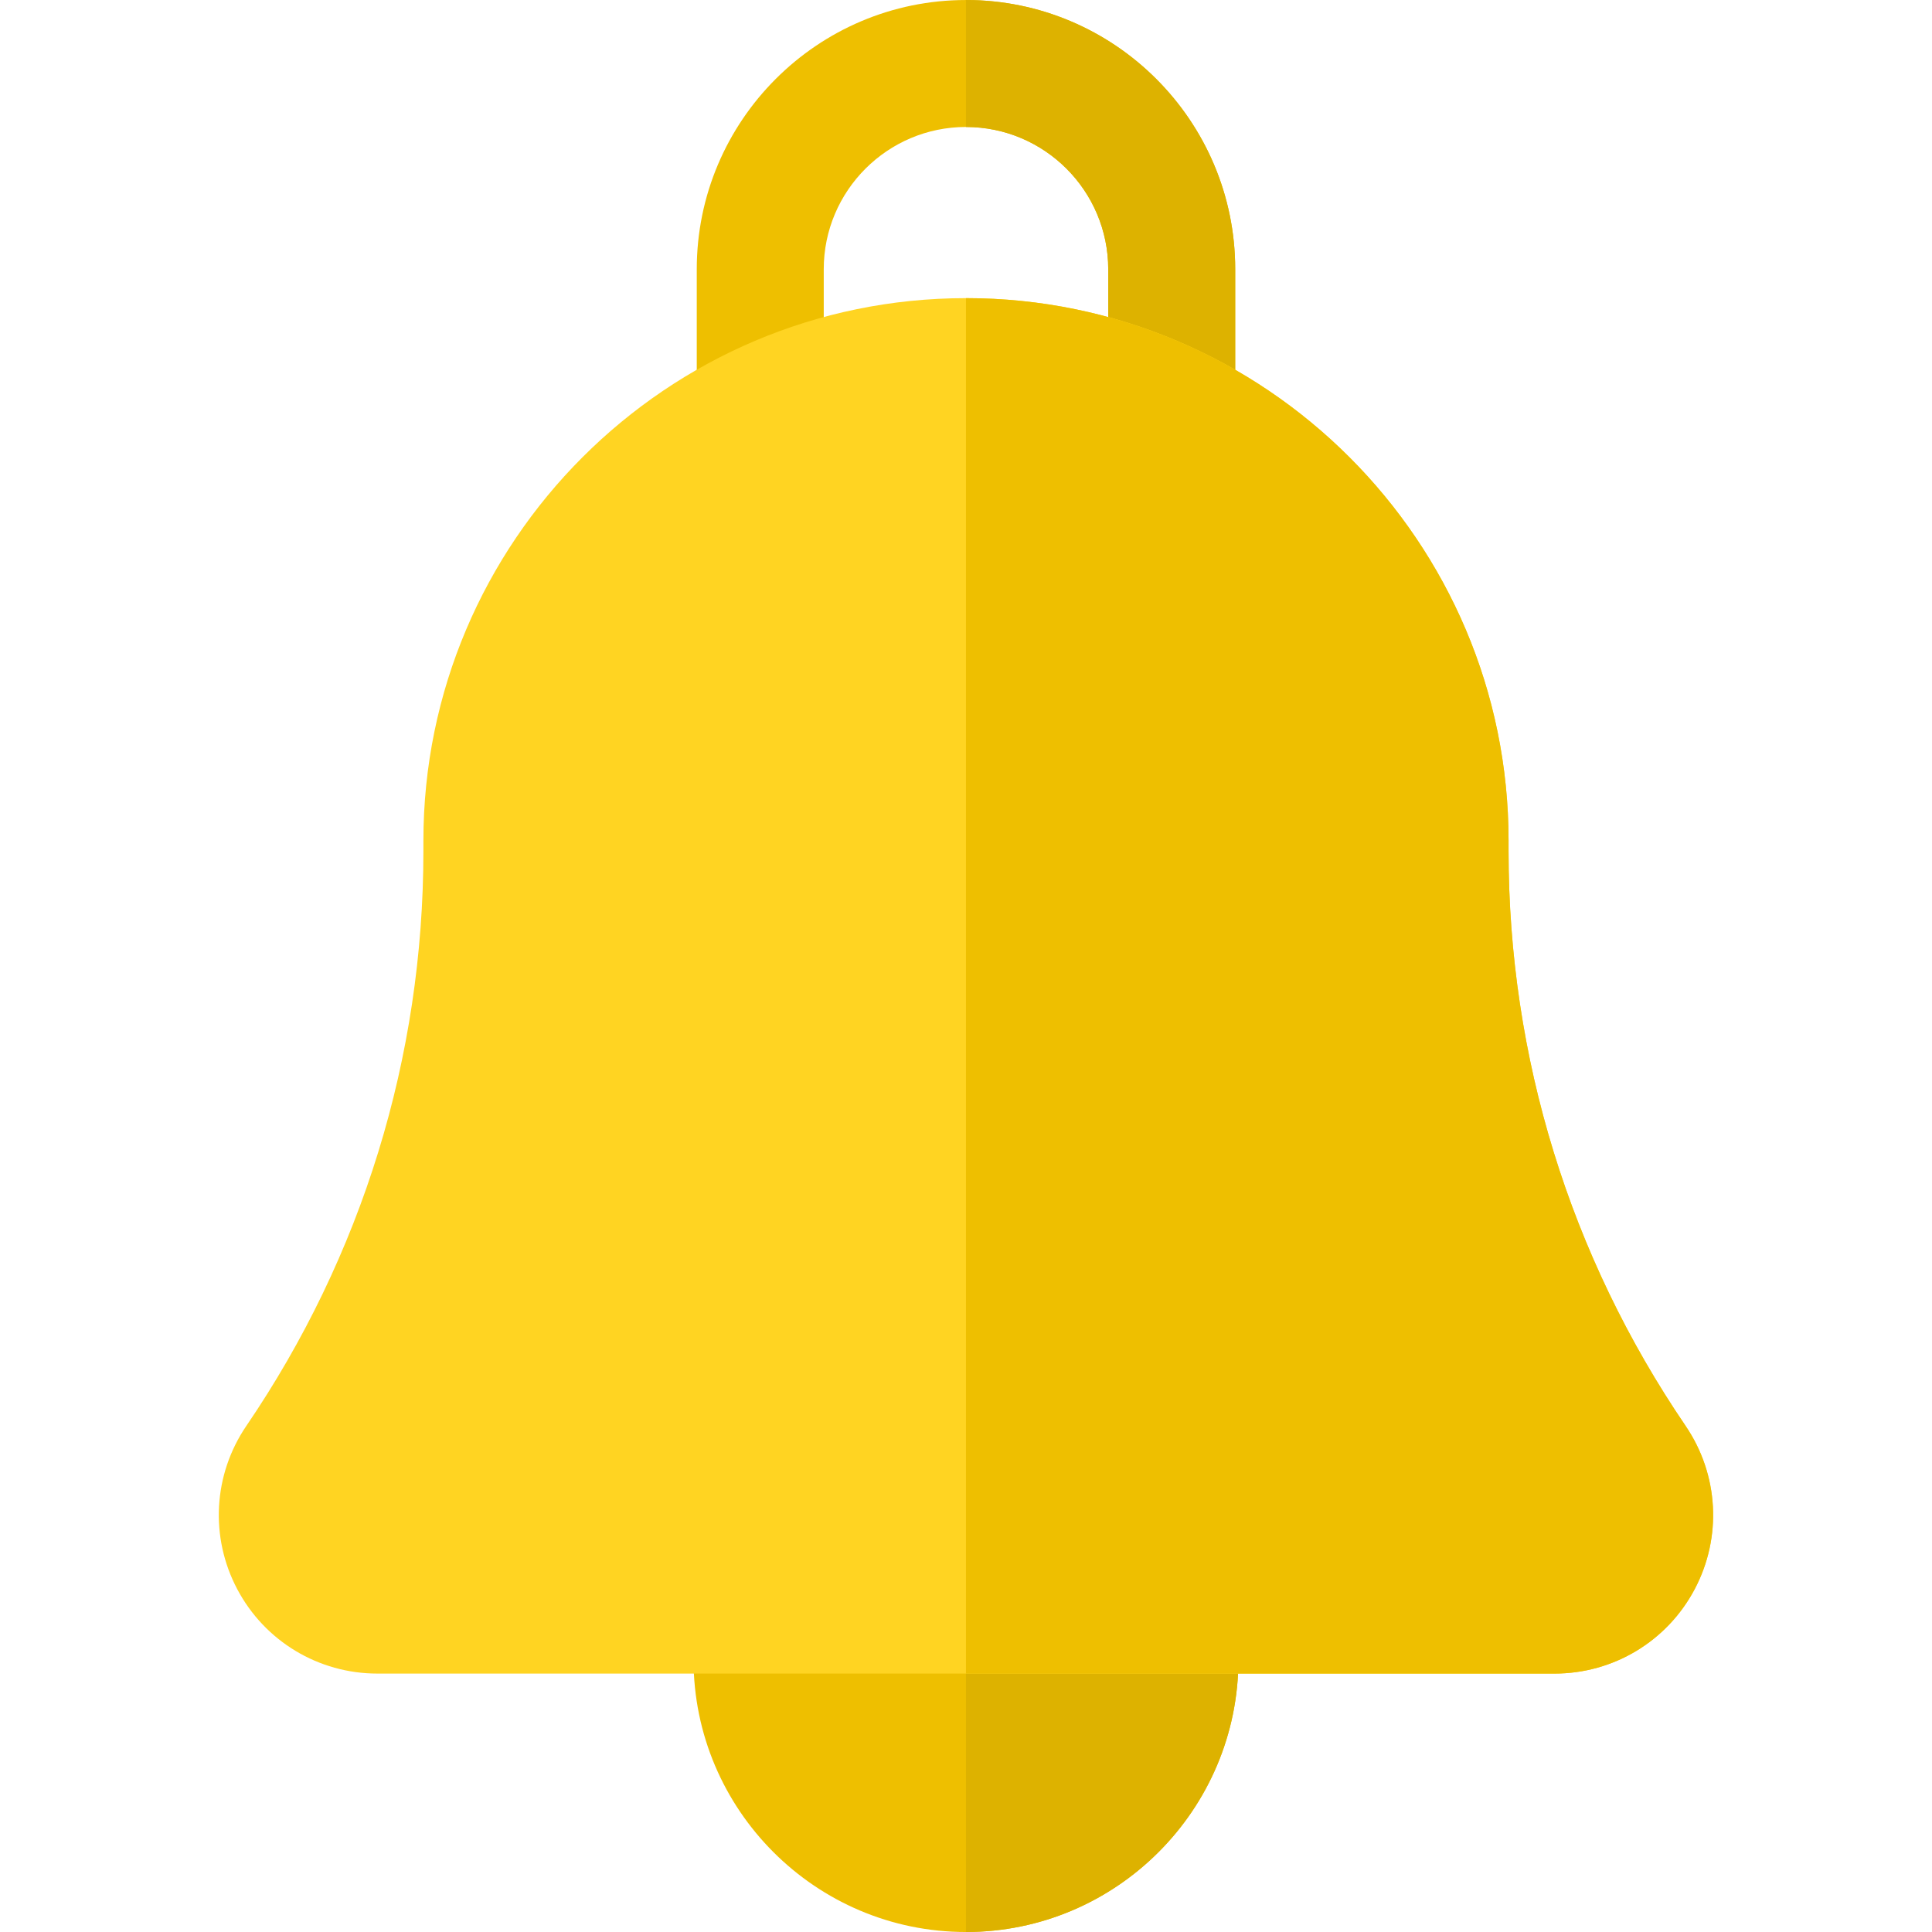
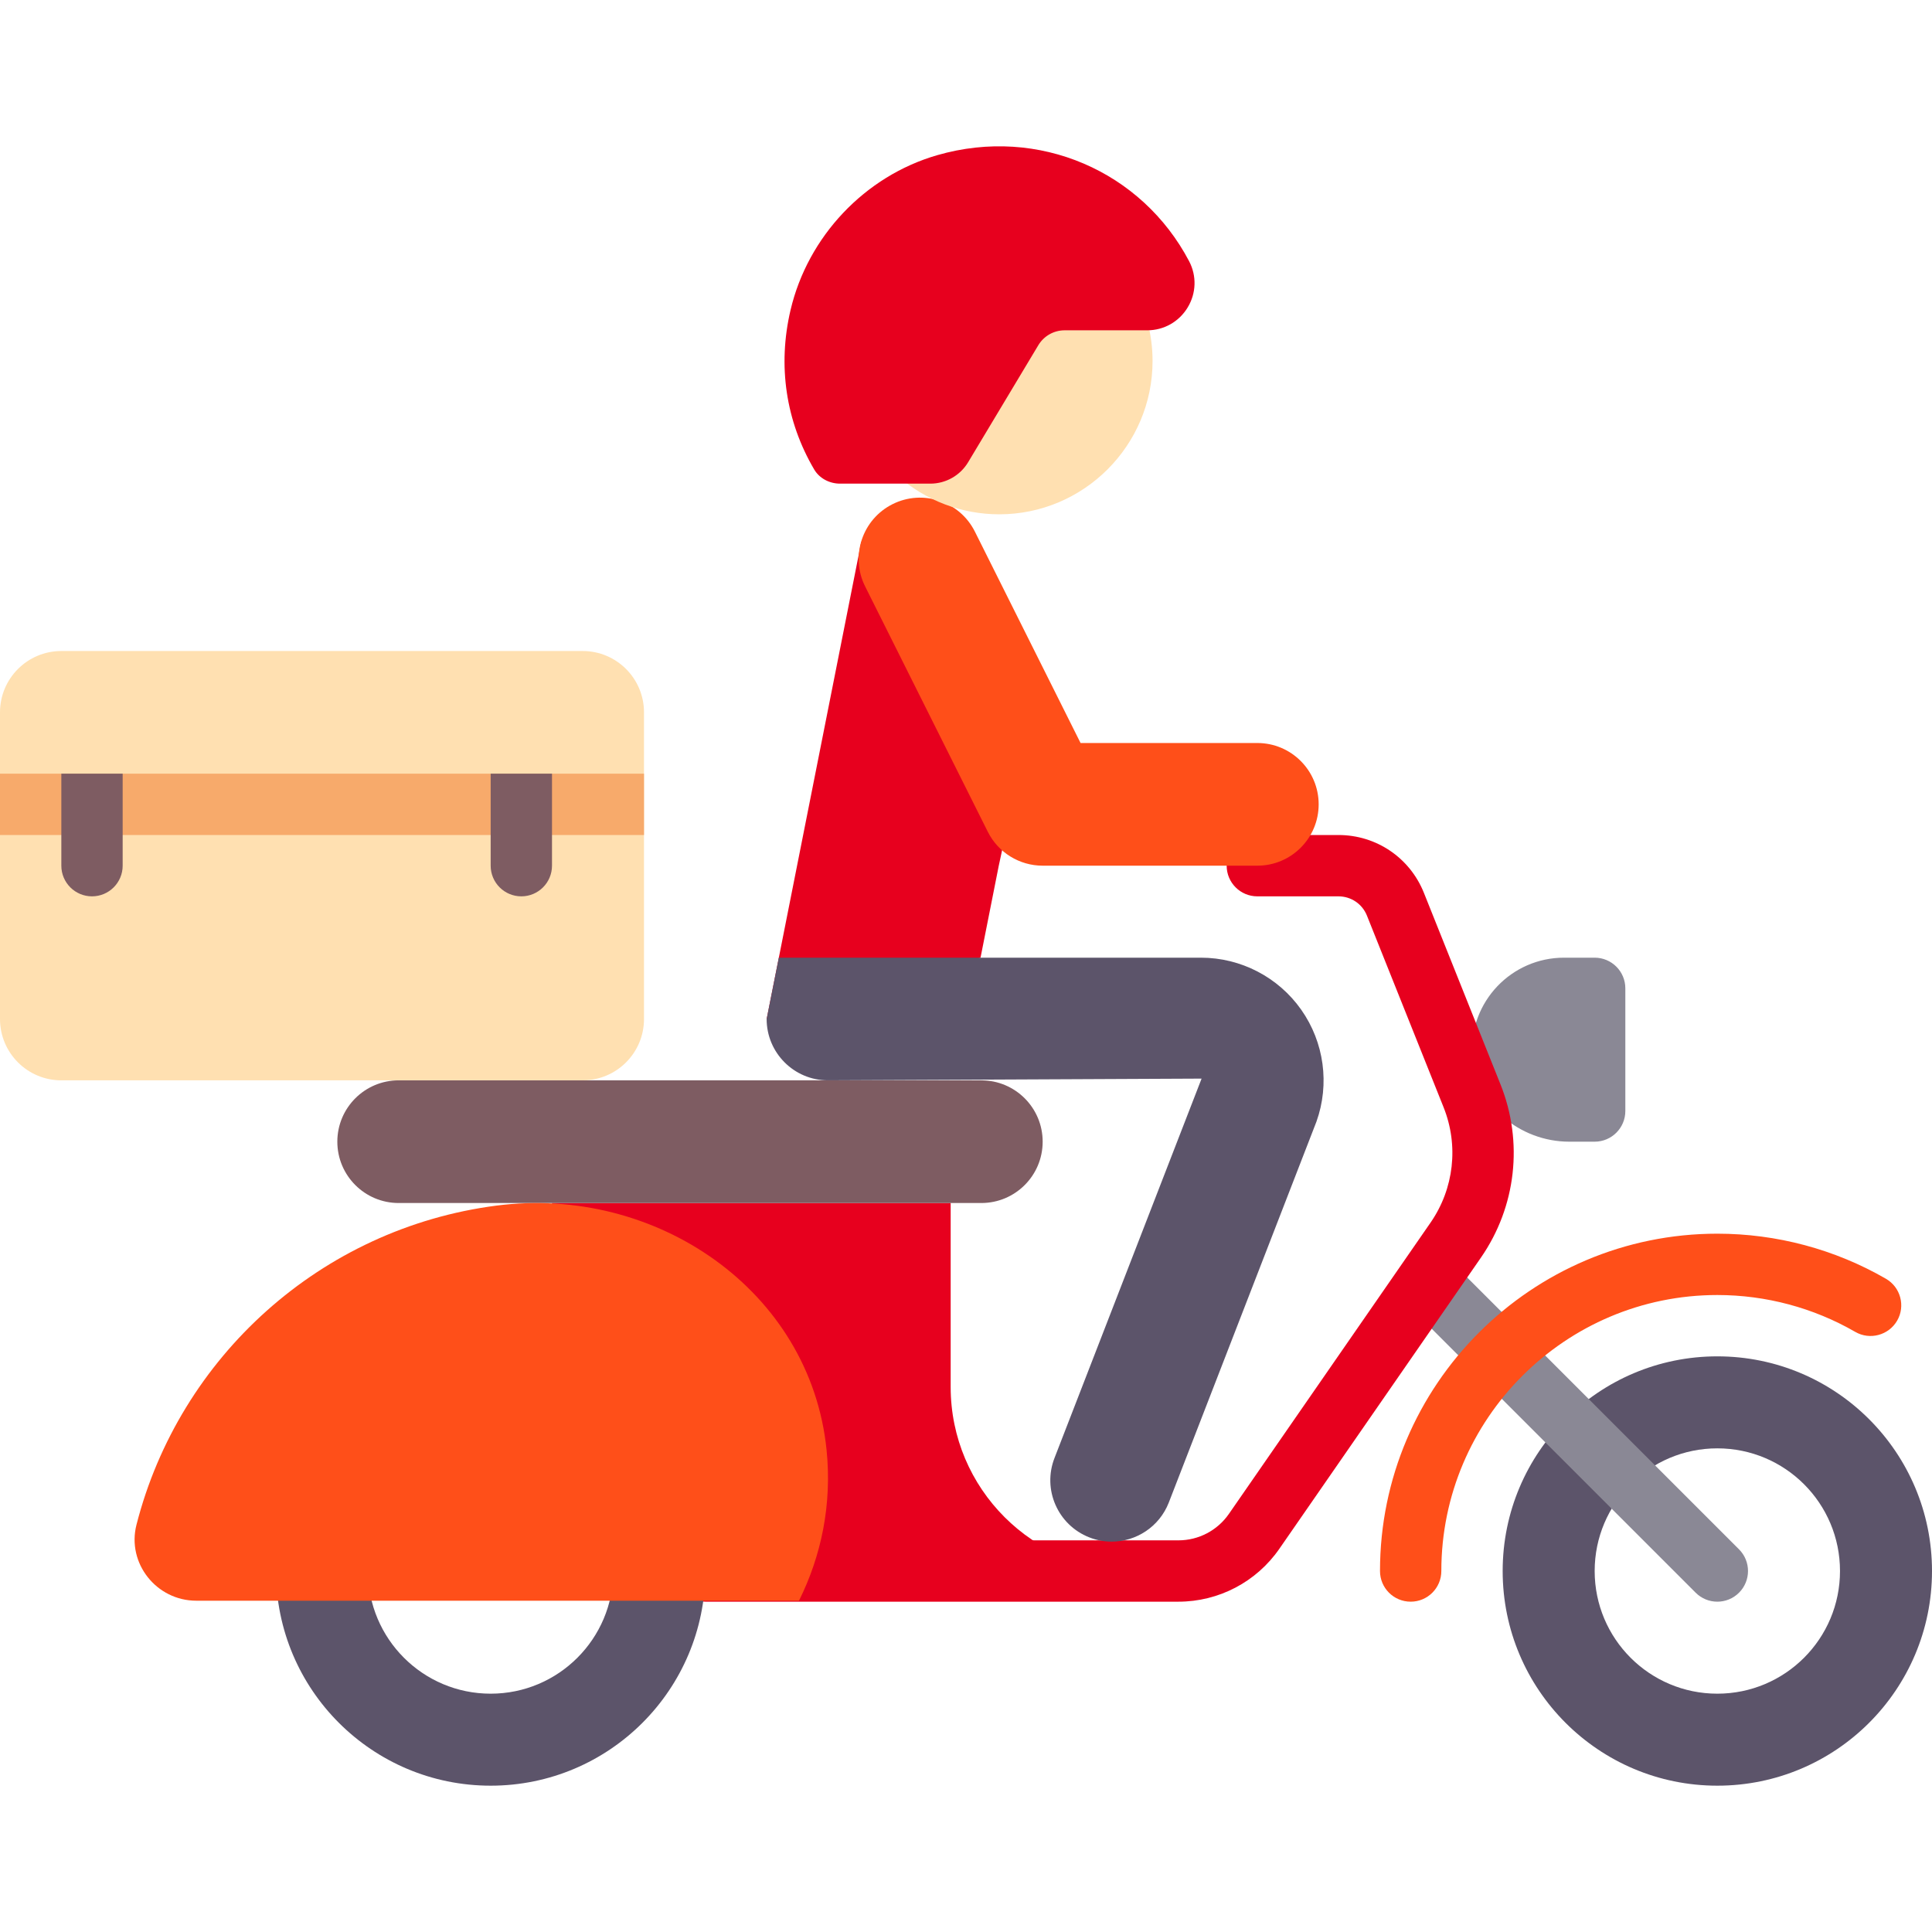
- <svg xmlns="http://www.w3.org/2000/svg" enable-background="new 0 0 456.448 456.448" version="1.1" viewBox="0 0 456.45 456.45" xml:space="preserve">
-   <path d="m276.83 183.08h-97.215c-8.284 0-15-6.716-15-15v-104.47c0-35.073 28.534-63.607 63.607-63.607s63.607 28.534 63.607 63.607v104.47c1e-3 8.284-6.715 15-14.999 15zm-82.215-30h67.215v-89.474c0-18.531-15.076-33.607-33.607-33.607s-33.607 15.076-33.607 33.607v89.474h-1e-3z" fill="#EEBF00" />
-   <path d="m228.22 0v30c18.531 0 33.607 15.076 33.607 33.607v89.474h-33.608v30h48.608c8.284 0 15-6.716 15-15v-104.47c1e-3 -35.073-28.533-63.607-63.607-63.607z" fill="#DDB200" />
-   <path d="m228.22 327.72c-35.492 0-64.367 28.875-64.367 64.367 0 35.491 28.875 64.366 64.367 64.366s64.367-28.875 64.367-64.366c1e-3 -35.492-28.874-64.367-64.367-64.367z" fill="#EEBF00" />
-   <path d="m228.22 327.72v128.73c35.492 0 64.367-28.875 64.367-64.366 1e-3 -35.492-28.874-64.367-64.367-64.367z" fill="#DDB200" />
-   <path d="m398.24 336.88c-27.365-40.198-41.83-87.151-41.83-135.78v-2.473c0-70.683-57.505-128.19-128.19-128.19s-128.19 57.505-128.19 128.19v2.473c0 48.63-14.465 95.583-41.831 135.78-7.828 11.501-8.65 26.283-2.146 38.579 6.505 12.297 19.188 19.936 33.099 19.936h278.13c13.911 0 26.595-7.64 33.099-19.936 6.506-12.296 5.685-27.078-2.144-38.58z" fill="#FFD422" />
-   <path d="m398.24 336.88c-27.365-40.198-41.83-87.151-41.83-135.78v-2.473c0-70.683-57.505-128.19-128.19-128.19v324.96h139.06c13.911 0 26.595-7.64 33.099-19.936 6.505-12.296 5.684-27.078-2.145-38.58z" fill="#EEBF00" />
+ <svg xmlns="http://www.w3.org/2000/svg" enable-background="new 0 0 504 504" version="1.1" viewBox="0 0 504 504" xml:space="preserve">
+   <polygon points="200 265.83 224.7 141.26 264 209.83 260.55 225.83 255.79 249.83" fill="#E7001E" />
+   <path d="m408 249.83c-13.683 0-24.691 11.45-23.966 25.291 0.68 12.978 12.328 22.709 25.324 22.709h6.642c4.418 0 8-3.582 8-8v-32c0-4.418-3.582-8-8-8h-8z" fill="#8A8895" />
+   <path d="m448 353.83c-30.928 0-56 25.072-56 56s25.072 56 56 56 56-25.072 56-56-25.072-56-56-56zm0 88c-17.673 0-32-14.327-32-32s14.327-32 32-32 32 14.327 32 32-14.327 32-32 32z" fill="#5C546A" />
+   <path d="m448 417.83c-2.047 0-4.094-0.781-5.656-2.344l-72-72c-3.125-3.125-3.125-8.188 0-11.313s8.188-3.125 11.313 0l72 72c3.125 3.125 3.125 8.188 0 11.313-1.563 1.563-3.61 2.344-5.657 2.344z" fill="#8A8895" />
+   <path d="m296 409.83c-26.51 0-48-21.49-48-48v-48h-104v96h128 24z" fill="#E7001E" />
+   <path d="m307.42 417.83h-123.42c-4.422 0-8-3.578-8-8s3.578-8 8-8h123.42c5.25 0 10.164-2.578 13.156-6.891l52.609-75.992c6.125-8.852 7.398-20.102 3.398-30.102l-19.992-49.992c-1.219-3.047-4.141-5.023-7.43-5.023h-21.163c-4.422 0-8-3.578-8-8s3.578-8 8-8h21.164c9.875 0 18.617 5.922 22.289 15.078l19.992 50c5.992 14.992 4.086 31.867-5.102 45.148l-52.609 75.992c-5.984 8.634-15.82 13.782-26.312 13.782z" fill="#E7001E" />
+   <path d="m256 313.83h-152c-8.837 0-16-7.163-16-16s7.163-16 16-16h152c8.837 0 16 7.163 16 16s-7.163 16-16 16z" fill="#7E5C62" />
+   <path d="m152 281.83h-136c-8.837 0-16-7.163-16-16v-80c0-8.837 7.163-16 16-16h136c8.837 0 16 7.163 16 16v80c0 8.836-7.163 16-16 16z" fill="#FFE0B1" />
+   <rect y="201.83" width="168" height="16" fill="#F7AA6B" />
+   <path d="m368 417.83c-4.422 0-8-3.578-8-8 0-48.523 39.477-88 88-88 15.461 0 30.672 4.07 43.977 11.758 3.828 2.211 5.141 7.109 2.93 10.93-2.219 3.828-7.125 5.133-10.93 2.93-10.883-6.289-23.32-9.617-35.977-9.617-39.703 0-72 32.297-72 72 0 4.421-3.578 7.999-8 7.999z" fill="#FF4F19" />
+   <path d="m328 225.83h-56c-6.059 0-11.602-3.422-14.313-8.844l-32-64c-3.949-7.906-0.746-17.516 7.156-21.469 7.898-3.953 17.508-0.758 21.469 7.156l27.574 55.156h46.114c8.836 0 16 7.164 16 16s-7.164 16.001-16 16.001z" fill="#FF4F19" />
+   <path d="m203.17 249.83h110.12c10.391 0 20.172 5.07 26.156 13.57 5.988 8.492 7.473 19.406 3.977 29.195l-38.527 99.396c-2.473 6.313-8.512 10.172-14.902 10.172-1.941 0-3.914-0.359-5.832-1.109-8.227-3.227-12.285-12.508-9.063-20.734l38.359-98.943-97.465 0.453c-8.836 0-16-7.164-16-16" fill="#5C546A" />
+   <path d="m295.3 74.143c-1.492-2.594-4.117-4.125-7.336-3.984-59.297 3.078-59.297 7.195-59.297 14.672 0 4.172 2.367 29.117 2.844 34.078 0.188 2.016 1.141 3.883 2.664 5.227 7.32 6.469 16.727 10.031 26.492 10.031 22.055 0 40-17.945 40-40 1e-3 -7.032-1.851-13.961-5.367-20.024z" fill="#FFE0B1" />
+   <path d="m24 233.83c-4.418 0-8-3.582-8-8v-24h16v24c0 4.418-3.582 8-8 8z" fill="#7E5C62" />
+   <path d="m136 233.83c-4.418 0-8-3.582-8-8v-24h16v24c0 4.418-3.582 8-8 8z" fill="#7E5C62" />
+   <path d="m160 409.83c0 17.673-14.327 32-32 32s-32-14.326-32-32h-24c0 30.928 25.072 56 56 56s56-25.071 56-56h-24z" fill="#5C546A" />
+   <path d="m129.47 314.51c-45.692 5.925-82.676 39.423-93.868 83.254-2.566 10.049 5.226 19.812 15.597 19.812h157.23c5.809-11.671 8.644-25.084 7.201-39.318-4.227-41.699-44.592-69.137-86.156-63.748z" fill="#FF4F19" />
+   <path d="m310.2 68.136c-12.288-23.369-39.148-35.318-65.691-27.66-18.92 5.459-33.78 21.237-38.281 40.407-3.404 14.494-1.233 28.991 6.165 41.581 1.383 2.354 4.023 3.703 6.753 3.703h23.547c4.04 0 7.785-2.12 9.863-5.585l18.31-30.527c1.447-2.412 4.053-3.888 6.866-3.888h21.547c4.352 0 8.297-2.234 10.555-5.969 2.241-3.719 2.382-8.226 0.366-12.062z" fill="#E7001E" />
</svg>
